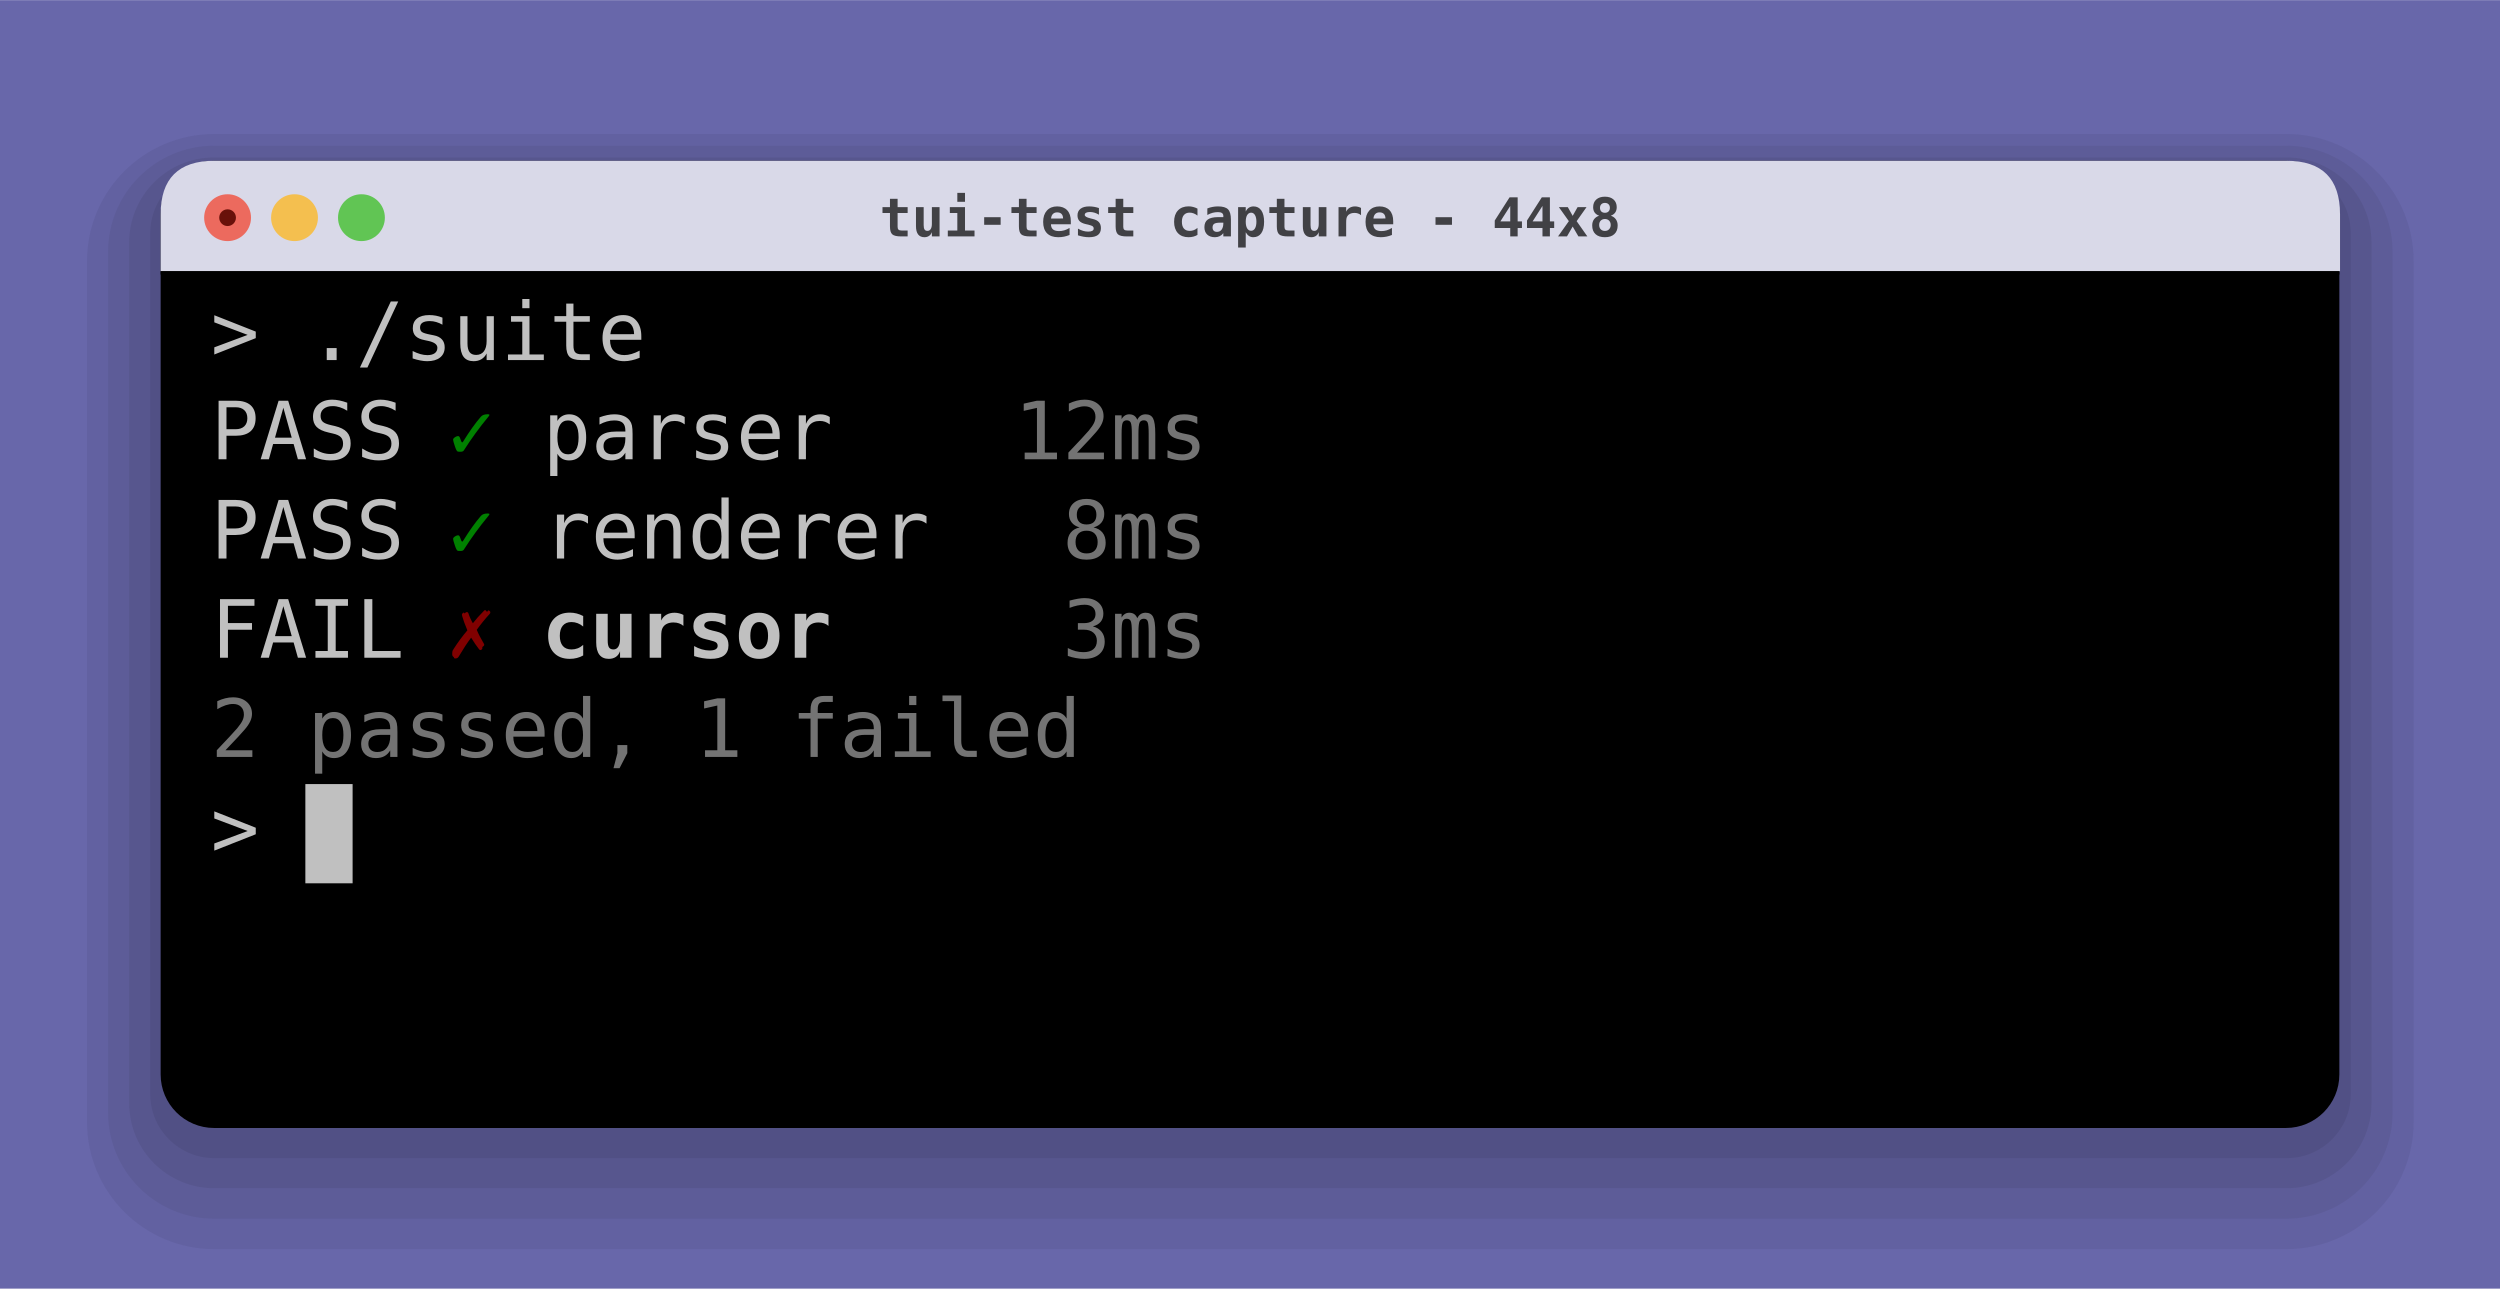
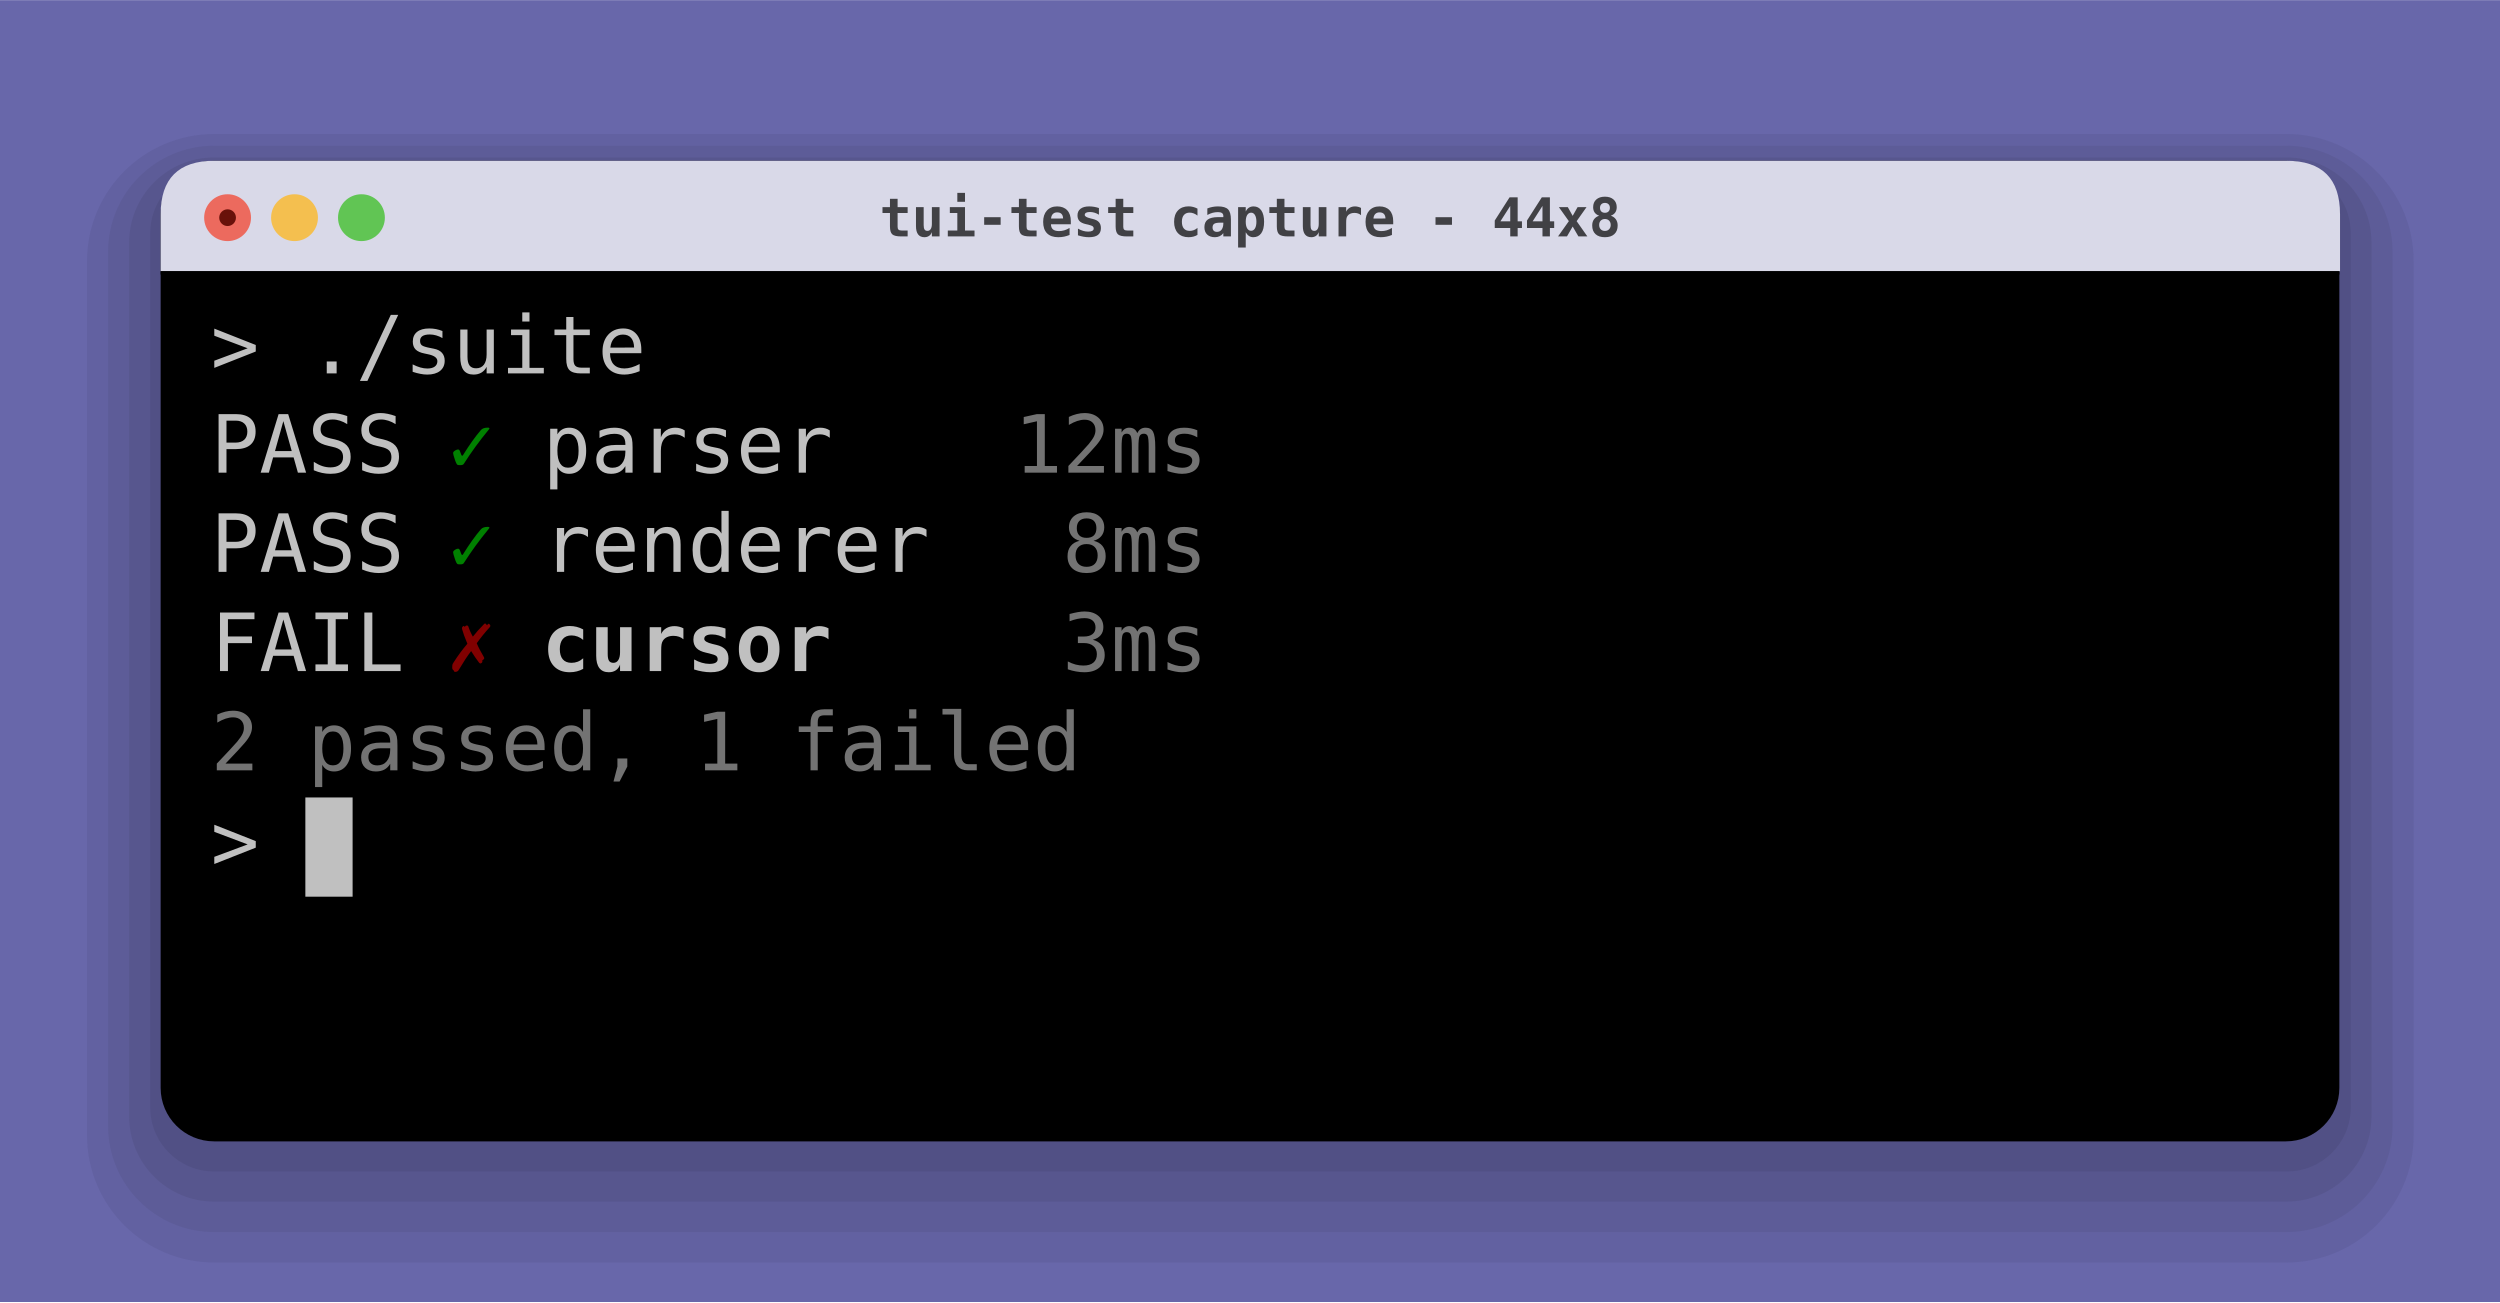
- <svg xmlns="http://www.w3.org/2000/svg" width="747.177" height="385.176" viewBox="0 0 747 385" font-family="'Cascadia Code','JetBrains Mono','Fira Code',Menlo,Consolas,'DejaVu Sans Mono',monospace" font-size="24px">
-   <rect width="747" height="385" fill="#6867aa" />
-   <rect x="26.0" y="40.0" width="695.2" height="333.2" rx="38.0" fill="#1a1a2e" fill-opacity="0.071" />
-   <rect x="32.3" y="43.5" width="682.6" height="320.6" rx="31.7" fill="#1a1a2e" fill-opacity="0.078" />
-   <rect x="38.6" y="47.0" width="670.0" height="308.0" rx="25.4" fill="#1a1a2e" fill-opacity="0.086" />
-   <rect x="44.9" y="50.5" width="657.5" height="295.5" rx="19.1" fill="#1a1a2e" fill-opacity="0.094" />
+ <svg xmlns="http://www.w3.org/2000/svg" width="747.177" height="389.176" viewBox="0 0 747 389" font-family="'Cascadia Code','JetBrains Mono','Fira Code',Menlo,Consolas,'DejaVu Sans Mono',monospace" font-size="24px">
+   <rect width="747" height="389" fill="#6867aa" />
+   <rect x="26.0" y="40.0" width="695.2" height="337.2" rx="38.0" fill="#1a1a2e" fill-opacity="0.071" />
+   <rect x="32.3" y="43.5" width="682.6" height="324.6" rx="31.7" fill="#1a1a2e" fill-opacity="0.078" />
+   <rect x="38.6" y="47.0" width="670.0" height="312.0" rx="25.4" fill="#1a1a2e" fill-opacity="0.086" />
+   <rect x="44.9" y="50.5" width="657.5" height="299.5" rx="19.1" fill="#1a1a2e" fill-opacity="0.094" />
  <g transform="translate(48 48)">
-     <rect width="651" height="289" rx="16" fill="#000000" />
+     <rect width="651" height="293" rx="16" fill="#000000" />
    <path d="M0 16.0 Q0 0 16.0 0 H635.2 Q651.2 0 651.2 16.0 V33.0 H0 Z" fill="#d9d9e8" />
    <rect y="33.0" width="651" height="1.0" fill="#000000" />
    <circle cx="20.0" cy="17.0" r="7.0" fill="#ec6a5e" />
    <circle cx="40.0" cy="17.0" r="7.0" fill="#f4bf4f" />
    <circle cx="60.0" cy="17.0" r="7.0" fill="#61c554" />
    <circle cx="20.0" cy="17.0" r="2.5" fill="#69110a" />
    <text x="325.59" y="22.60" fill="#414145" font-size="16px" font-weight="bold" text-anchor="middle" xml:space="preserve">tui-test capture - 44x8</text>
-     <text x="15.00" y="59.54" fill="#c0c0c0" textLength="621.18" lengthAdjust="spacingAndGlyphs" xml:space="preserve">&gt; ./suite                                   </text>
-     <text x="15.00" y="89.19" fill="#c0c0c0" textLength="70.59" lengthAdjust="spacingAndGlyphs" xml:space="preserve">PASS </text>
-     <text x="85.59" y="89.19" fill="#008000" textLength="14.12" lengthAdjust="spacingAndGlyphs" xml:space="preserve">✓</text>
-     <text x="99.71" y="89.19" fill="#c0c0c0" textLength="155.29" lengthAdjust="spacingAndGlyphs" xml:space="preserve"> parser    </text>
-     <text x="255.00" y="89.19" fill="#737373" textLength="56.47" lengthAdjust="spacingAndGlyphs" xml:space="preserve">12ms</text>
-     <text x="15.00" y="118.84" fill="#c0c0c0" textLength="70.59" lengthAdjust="spacingAndGlyphs" xml:space="preserve">PASS </text>
-     <text x="85.59" y="118.84" fill="#008000" textLength="14.12" lengthAdjust="spacingAndGlyphs" xml:space="preserve">✓</text>
-     <text x="99.71" y="118.84" fill="#c0c0c0" textLength="155.29" lengthAdjust="spacingAndGlyphs" xml:space="preserve"> renderer  </text>
-     <text x="255.00" y="118.84" fill="#737373" textLength="56.47" lengthAdjust="spacingAndGlyphs" xml:space="preserve"> 8ms</text>
-     <text x="15.00" y="148.48" fill="#c0c0c0" textLength="70.59" lengthAdjust="spacingAndGlyphs" xml:space="preserve">FAIL </text>
-     <text x="85.59" y="148.48" fill="#800000" textLength="14.12" lengthAdjust="spacingAndGlyphs" xml:space="preserve">✗</text>
-     <text x="113.82" y="148.48" fill="#c0c0c0" font-weight="bold" textLength="84.71" lengthAdjust="spacingAndGlyphs" xml:space="preserve">cursor</text>
-     <text x="255.00" y="148.48" fill="#737373" textLength="56.47" lengthAdjust="spacingAndGlyphs" xml:space="preserve"> 3ms</text>
-     <text x="15.00" y="178.13" fill="#737373" textLength="254.12" lengthAdjust="spacingAndGlyphs" xml:space="preserve">2 passed, 1 failed</text>
-     <text x="15.00" y="207.78" fill="#c0c0c0" textLength="621.18" lengthAdjust="spacingAndGlyphs" xml:space="preserve">&gt;                                           </text>
-     <rect x="43.24" y="186.24" width="14.12" height="29.65" fill="#c0c0c0" />
+     <text x="15.00" y="63.54" fill="#c0c0c0" textLength="621.18" lengthAdjust="spacingAndGlyphs" xml:space="preserve">&gt; ./suite                                   </text>
+     <text x="15.00" y="93.19" fill="#c0c0c0" textLength="70.59" lengthAdjust="spacingAndGlyphs" xml:space="preserve">PASS </text>
+     <text x="85.59" y="93.19" fill="#008000" textLength="14.12" lengthAdjust="spacingAndGlyphs" xml:space="preserve">✓</text>
+     <text x="99.71" y="93.19" fill="#c0c0c0" textLength="155.29" lengthAdjust="spacingAndGlyphs" xml:space="preserve"> parser    </text>
+     <text x="255.00" y="93.19" fill="#737373" textLength="56.47" lengthAdjust="spacingAndGlyphs" xml:space="preserve">12ms</text>
+     <text x="15.00" y="122.84" fill="#c0c0c0" textLength="70.59" lengthAdjust="spacingAndGlyphs" xml:space="preserve">PASS </text>
+     <text x="85.59" y="122.84" fill="#008000" textLength="14.12" lengthAdjust="spacingAndGlyphs" xml:space="preserve">✓</text>
+     <text x="99.71" y="122.84" fill="#c0c0c0" textLength="155.29" lengthAdjust="spacingAndGlyphs" xml:space="preserve"> renderer  </text>
+     <text x="255.00" y="122.84" fill="#737373" textLength="56.47" lengthAdjust="spacingAndGlyphs" xml:space="preserve"> 8ms</text>
+     <text x="15.00" y="152.48" fill="#c0c0c0" textLength="70.59" lengthAdjust="spacingAndGlyphs" xml:space="preserve">FAIL </text>
+     <text x="85.59" y="152.48" fill="#800000" textLength="14.12" lengthAdjust="spacingAndGlyphs" xml:space="preserve">✗</text>
+     <text x="113.82" y="152.48" fill="#c0c0c0" font-weight="bold" textLength="84.71" lengthAdjust="spacingAndGlyphs" xml:space="preserve">cursor</text>
+     <text x="255.00" y="152.48" fill="#737373" textLength="56.47" lengthAdjust="spacingAndGlyphs" xml:space="preserve"> 3ms</text>
+     <text x="15.00" y="182.13" fill="#737373" textLength="254.12" lengthAdjust="spacingAndGlyphs" xml:space="preserve">2 passed, 1 failed</text>
+     <text x="15.00" y="211.78" fill="#c0c0c0" textLength="621.18" lengthAdjust="spacingAndGlyphs" xml:space="preserve">&gt;                                           </text>
+     <rect x="43.24" y="190.24" width="14.12" height="29.65" fill="#c0c0c0" />
  </g>
</svg>
